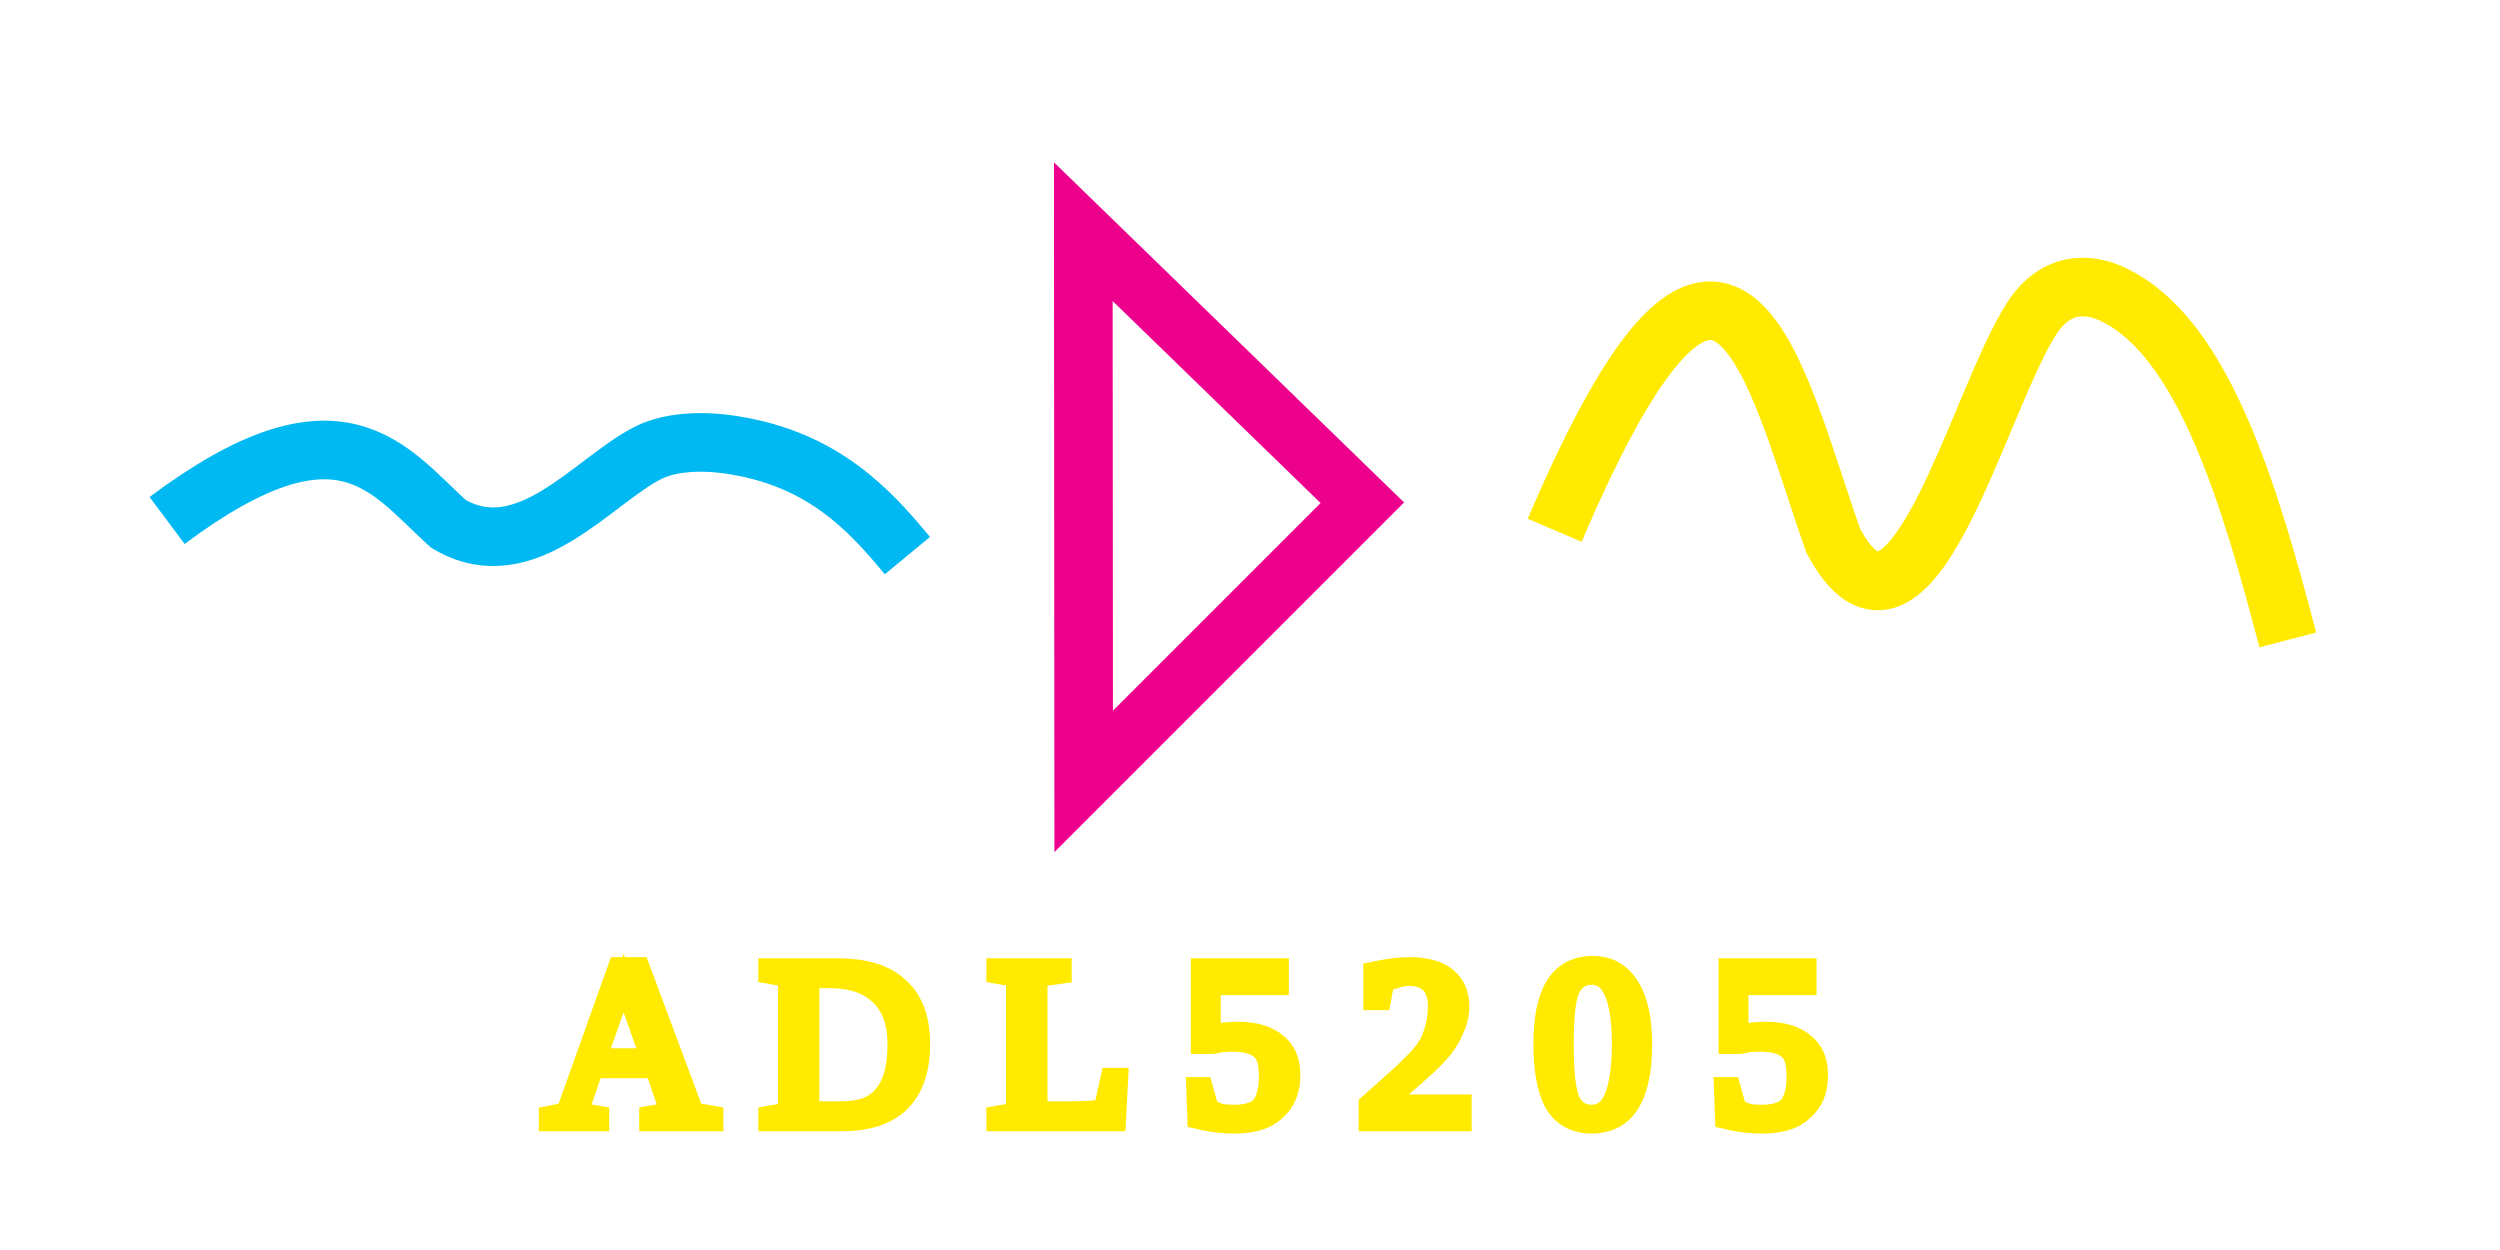
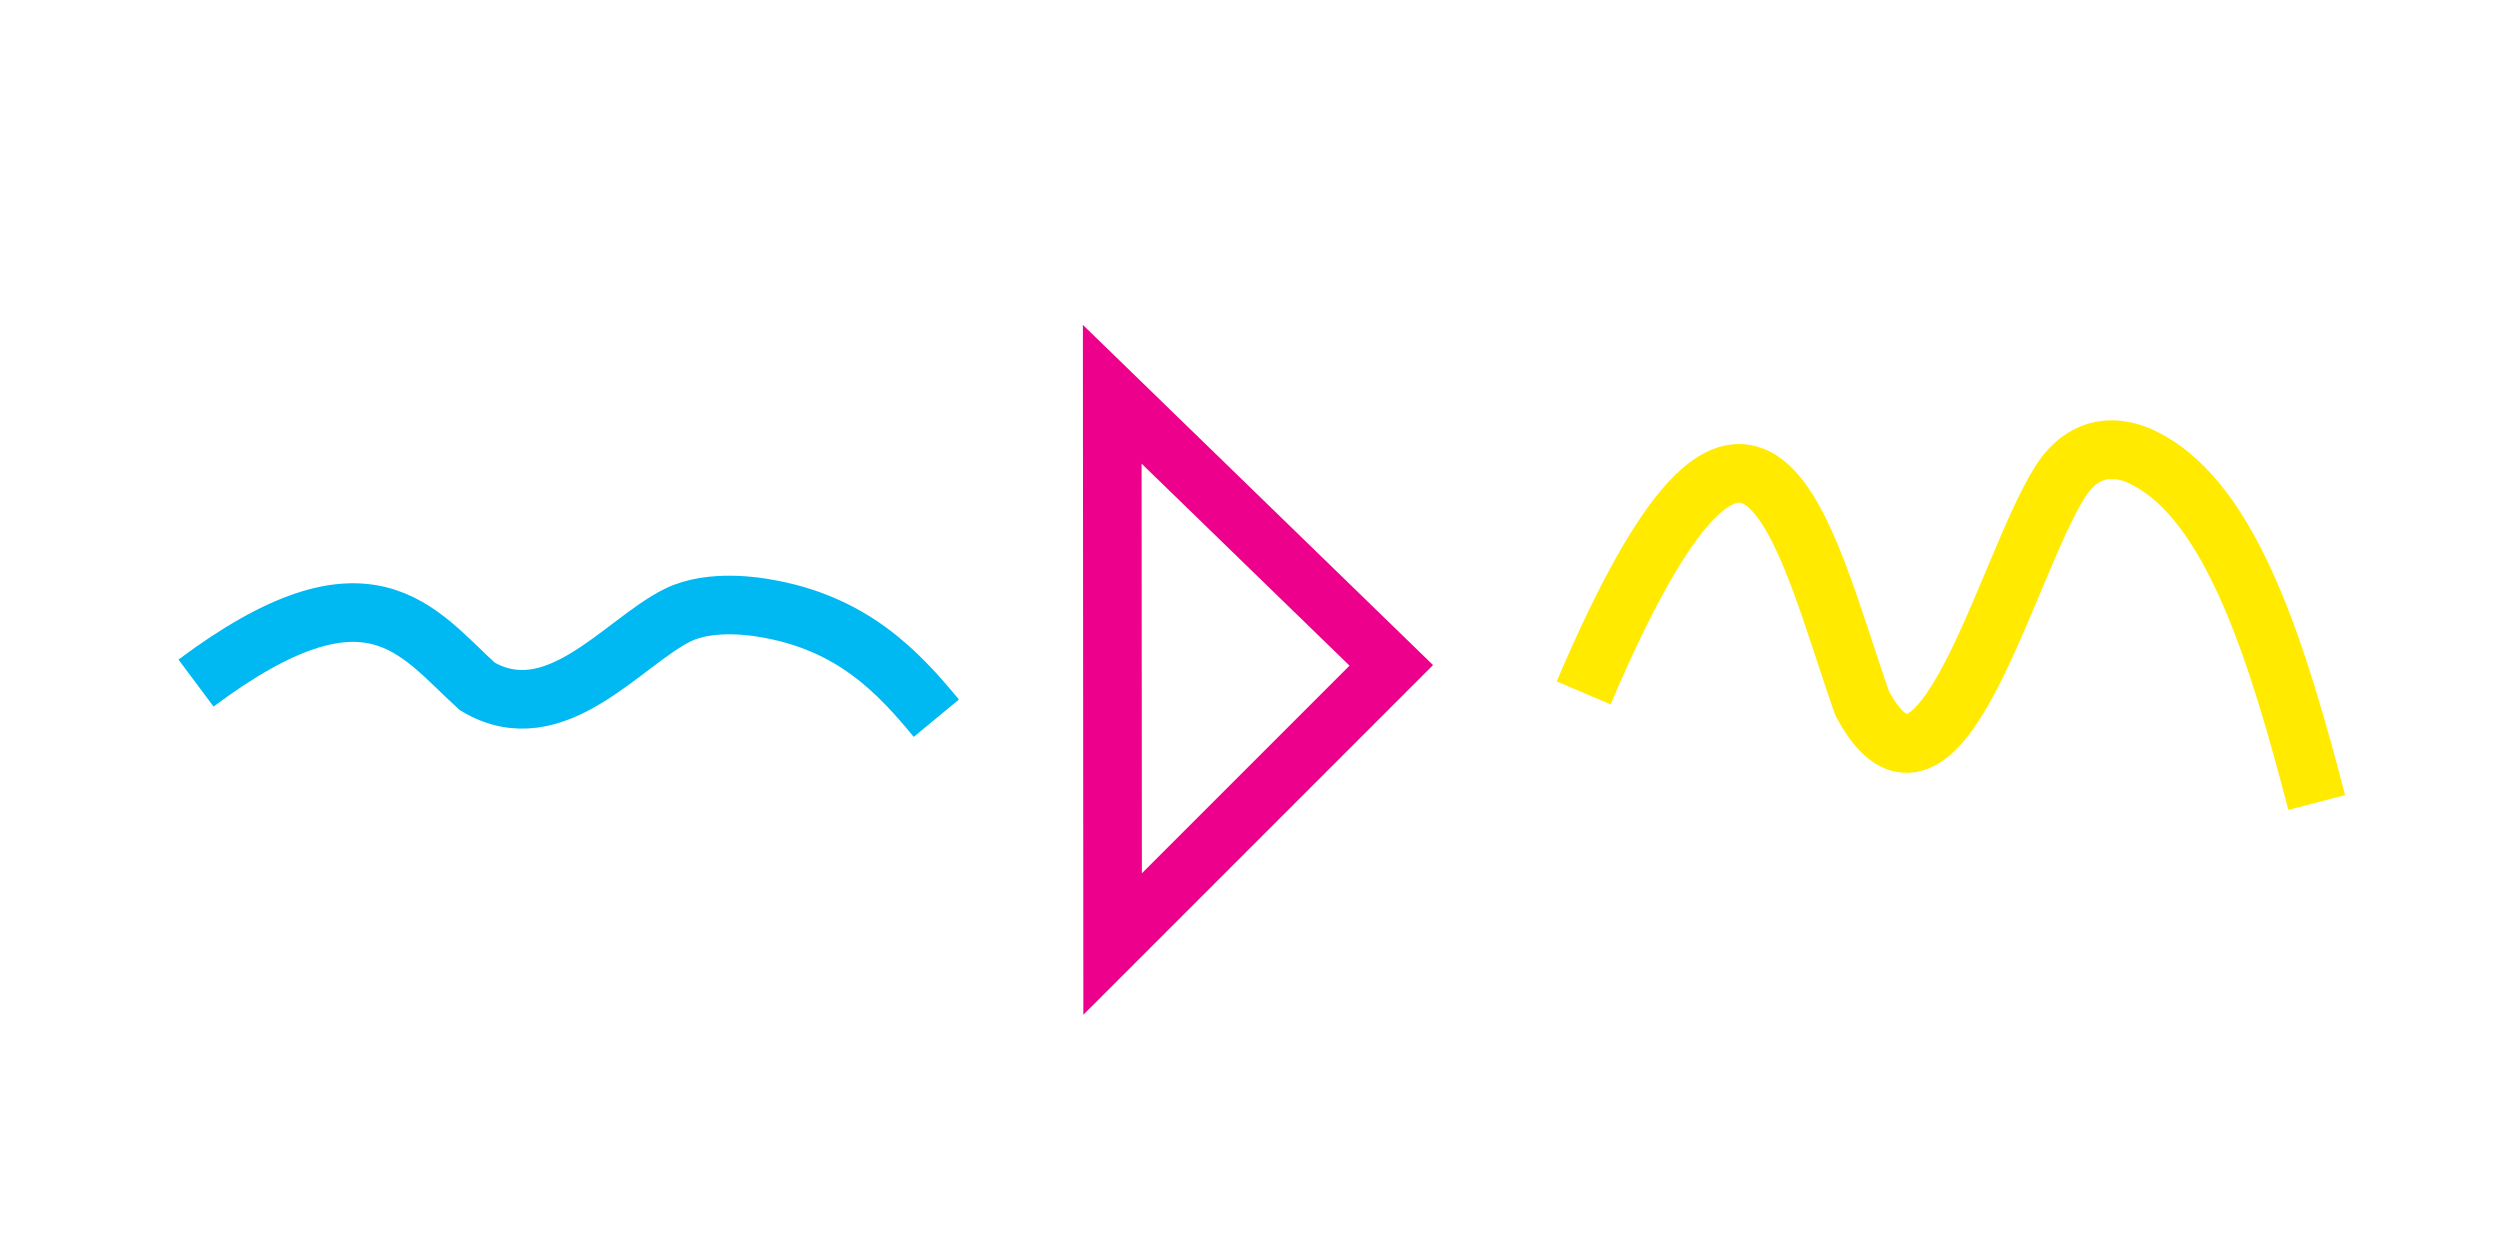
<svg xmlns="http://www.w3.org/2000/svg" width="128" height="64" viewBox="0 0 33.867 16.933" version="1.1" id="svg1" xml:space="preserve">
  <defs id="defs1">
    <linearGradient id="swatch18">
      <stop style="stop-color:#ffeb00;stop-opacity:0.878;" offset="0" id="stop18" />
    </linearGradient>
    <linearGradient id="swatch1">
      <stop style="stop-color:#ffea00;stop-opacity:1;" offset="0" id="stop1" />
    </linearGradient>
    <style id="style1">.c{fill:#ec008c;}.c,.d{stroke-width:0px;}.d{fill:#00b9f2;}</style>
+     <linearGradient id="swatch16">
+       <stop style="stop-color:#00b9f2;stop-opacity:1;" offset="0" id="stop17" />
+     </linearGradient>
  </defs>
  <g id="layer1" style="display:inline">
-     <g id="g92" transform="translate(0.6473538,0.246589)">
-       <text xml:space="preserve" style="font-size:3.175px;display:inline;fill:#ffea00;fill-opacity:1;stroke:#ffea00;stroke-width:0.265;stroke-dasharray:none;stroke-opacity:1" x="6.755" y="14.945" id="text56-5">
-         <tspan id="tspan56-9" style="fill:#ffea00;fill-opacity:1;stroke:#ffea00;stroke-width:0.265;stroke-opacity:1" x="6.755" y="14.945">A D L 5 2 0 5</tspan>
-         <tspan style="fill:#ffea00;fill-opacity:1;stroke:#ffea00;stroke-width:0.265;stroke-opacity:1" x="6.755" y="18.914" id="tspan83" />
-       </text>
-       <g id="g91">
-         <path style="display:inline;fill:none;stroke:#00b9f2;stroke-width:0.794;stroke-linecap:butt;stroke-linejoin:miter;stroke-dasharray:none;stroke-opacity:1" d="M 1.616,6.804 C 3.968,5.048 4.612,6.112 5.427,6.85 6.478,7.472 7.39,6.257 8.138,5.885 8.598,5.656 9.251,5.778 9.308,5.787 10.504,5.982 11.13,6.656 11.645,7.28" id="path79-6-8" />
-         <path style="display:inline;fill:none;stroke:#ffea00;stroke-width:0.794;stroke-linecap:butt;stroke-linejoin:miter;stroke-dasharray:none;stroke-opacity:1" d="m 20.414,6.937 c 2.329,-5.47 2.966,-2.155 3.774,0.144 1.041,1.938 1.944,-1.85 2.684,-3.008 0.456,-0.713 1.103,-0.333 1.159,-0.304 1.184,0.606 1.804,2.706 2.314,4.653" id="path79-6-8-0" />
-         <path style="fill:none;stroke:#ec008c;stroke-width:0.794;stroke-linecap:butt;stroke-linejoin:miter;stroke-dasharray:none;stroke-opacity:1" d="m 14.028,2.892 3.78,3.672 -3.775,3.775 z" id="path83" />
-       </g>
+     <g id="g91-3" transform="translate(1.039334,2.449112)" style="display:inline">
+       <path style="display:inline;fill:none;stroke:#00b9f2;stroke-width:0.794;stroke-linecap:butt;stroke-linejoin:miter;stroke-dasharray:none;stroke-opacity:1" d="M 1.616,6.804 C 3.968,5.048 4.612,6.112 5.427,6.85 6.478,7.472 7.39,6.257 8.138,5.885 8.598,5.656 9.251,5.778 9.308,5.787 10.504,5.982 11.13,6.656 11.645,7.28" id="path79-6-8-7" />
+       <path style="display:inline;fill:none;stroke:#ffea00;stroke-width:0.794;stroke-linecap:butt;stroke-linejoin:miter;stroke-dasharray:none;stroke-opacity:1" d="m 20.414,6.937 c 2.329,-5.47 2.966,-2.155 3.774,0.144 1.041,1.938 1.944,-1.85 2.684,-3.008 0.456,-0.713 1.103,-0.333 1.159,-0.304 1.184,0.606 1.804,2.706 2.314,4.653" id="path79-6-8-0-4" />
+       <path style="fill:none;stroke:#ec008c;stroke-width:0.794;stroke-linecap:butt;stroke-linejoin:miter;stroke-dasharray:none;stroke-opacity:1" d="m 14.028,2.892 3.78,3.672 -3.775,3.775 z" id="path83-5" />
    </g>
  </g>
</svg>
